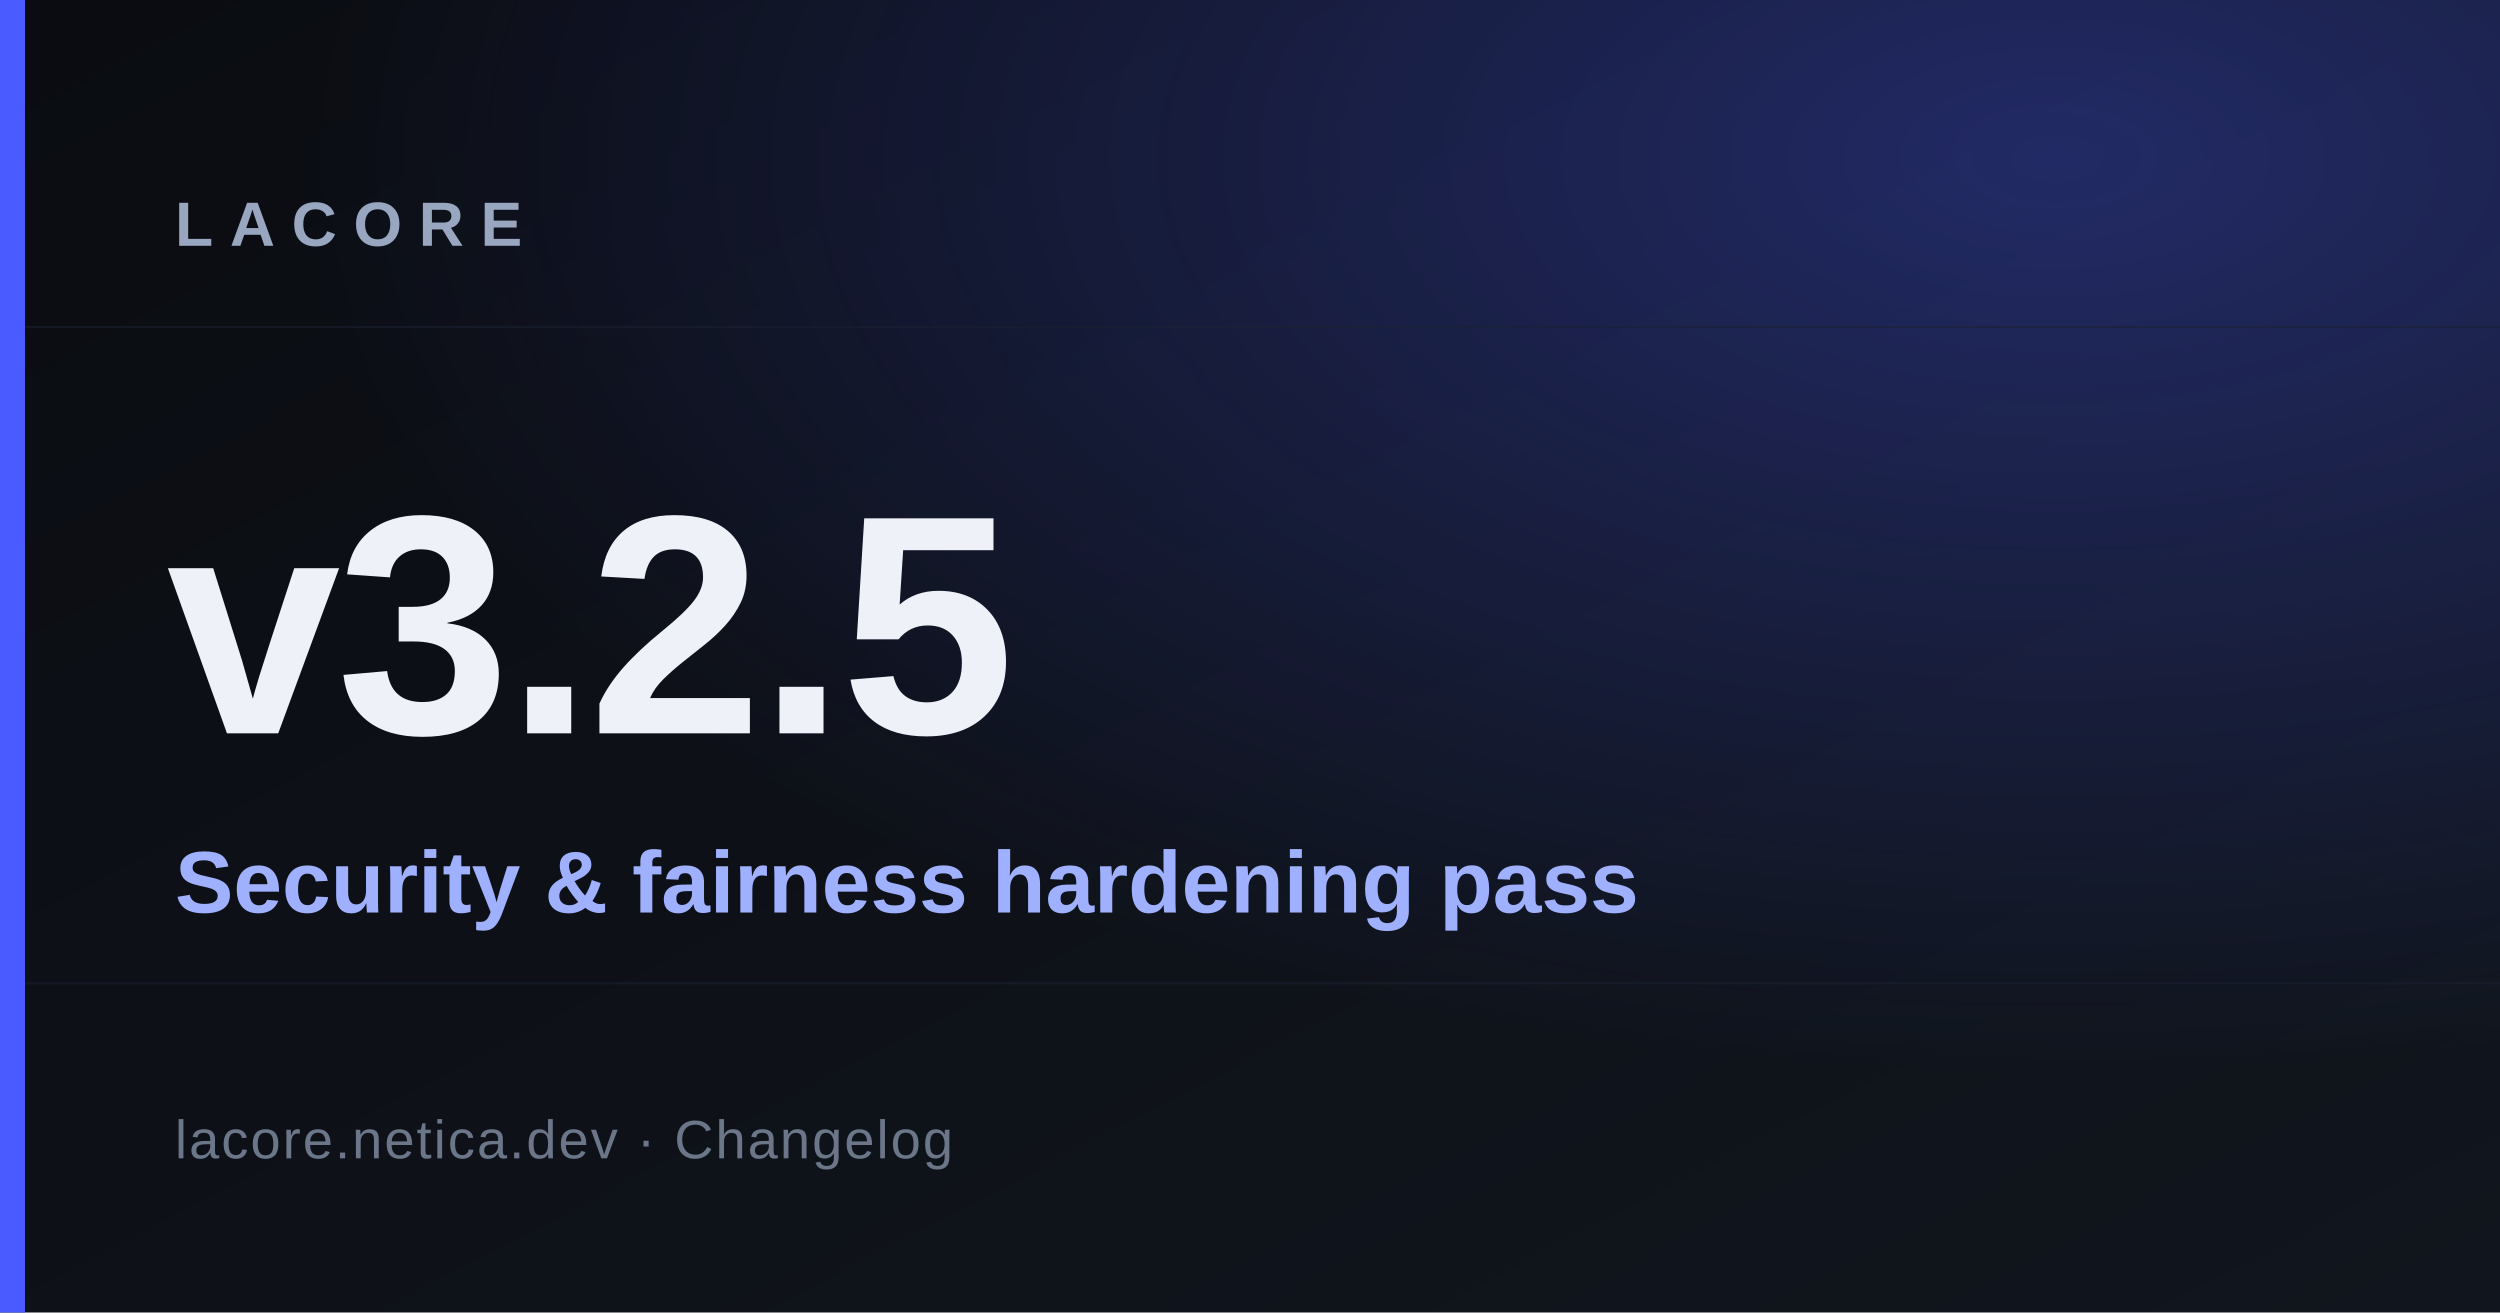
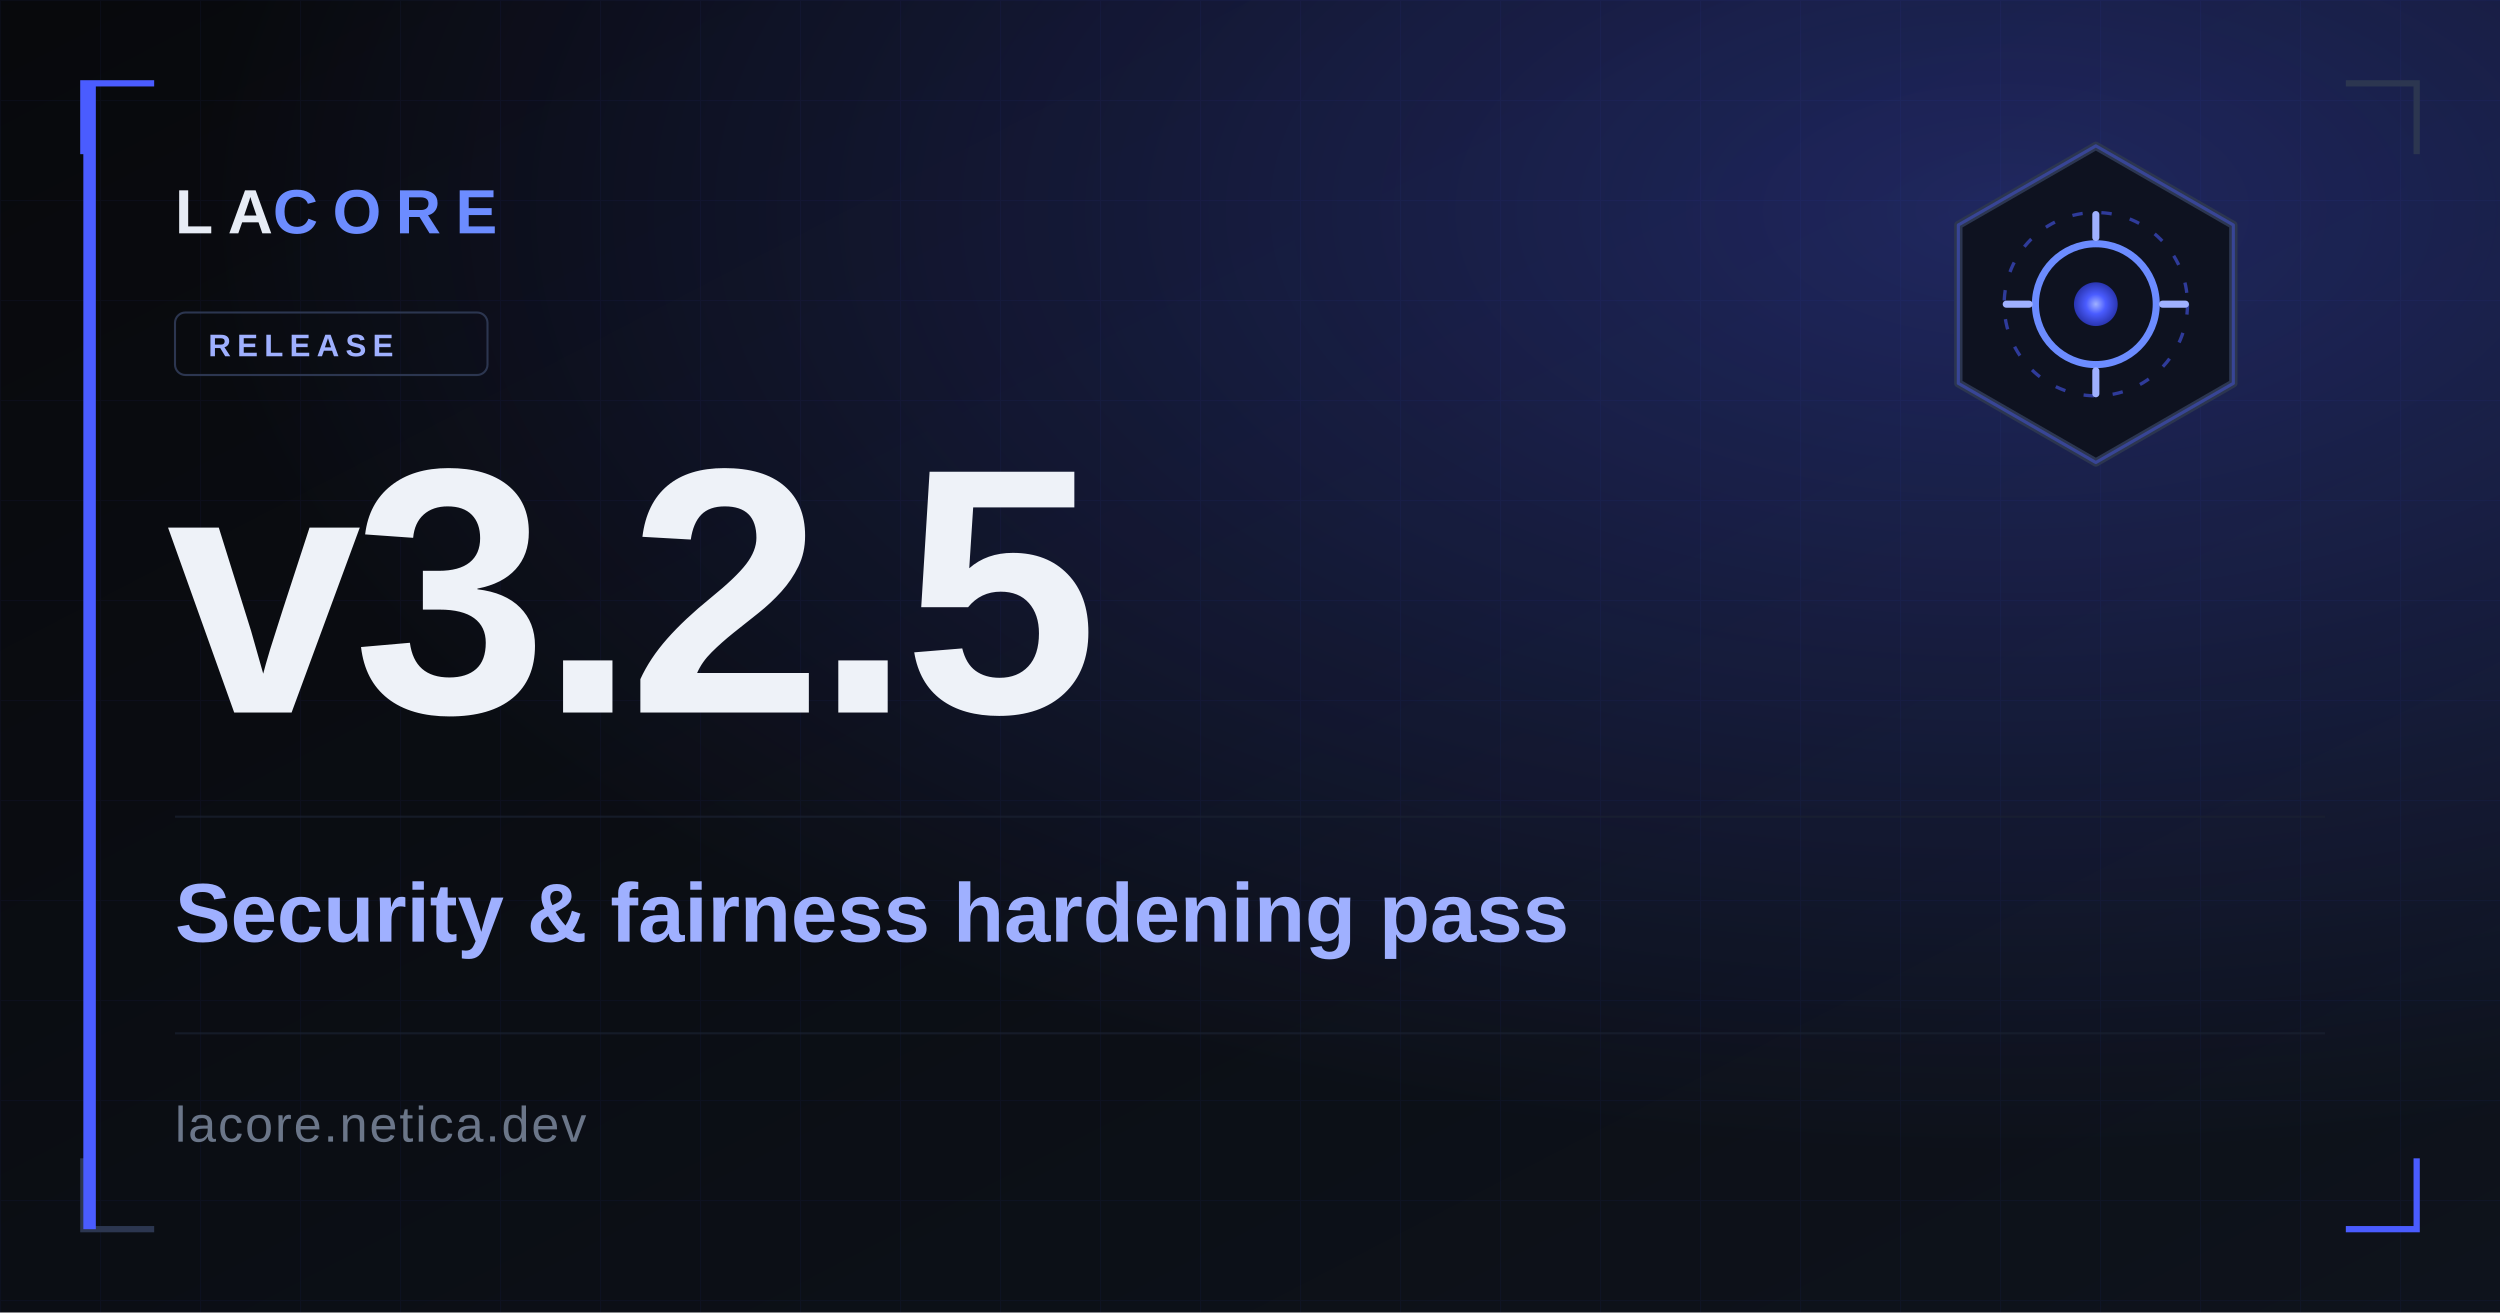
- <svg xmlns="http://www.w3.org/2000/svg" viewBox="0 0 1200 630" font-family="Segoe UI, system-ui, -apple-system, Arial, sans-serif">
+ <svg xmlns="http://www.w3.org/2000/svg" viewBox="0 0 1200 630" font-family="'Chakra Petch', 'Segoe UI', system-ui, -apple-system, Arial, sans-serif">
  <defs>
    <linearGradient id="bg" x1="0" y1="0" x2="1" y2="1">
-       <stop offset="0" stop-color="#0a0c11" />
-       <stop offset="1" stop-color="#11161e" />
+       <stop offset="0" stop-color="#08090c" />
+       <stop offset="1" stop-color="#0e131c" />
    </linearGradient>
-     <radialGradient id="glow" cx="0.82" cy="0.12" r="0.7">
-       <stop offset="0" stop-color="#4a5cff" stop-opacity="0.34" />
+     <radialGradient id="glow" cx="0.8" cy="0.16" r="0.72">
+       <stop offset="0" stop-color="#4a5cff" stop-opacity="0.32" />
      <stop offset="1" stop-color="#4a5cff" stop-opacity="0" />
    </radialGradient>
+     <radialGradient id="core" cx="0.5" cy="0.5" r="0.5">
+       <stop offset="0" stop-color="#9fb0ff" />
+       <stop offset="0.45" stop-color="#4a5cff" />
+       <stop offset="1" stop-color="#2a35b0" />
+     </radialGradient>
+     <pattern id="grid" width="48" height="48" patternUnits="userSpaceOnUse">
+       <path d="M48 0H0V48" fill="none" stroke="#4a5cff" stroke-opacity="0.05" stroke-width="1" />
+     </pattern>
  </defs>
  <rect width="1200" height="630" fill="url(#bg)" />
+   <rect width="1200" height="630" fill="url(#grid)" />
  <rect width="1200" height="630" fill="url(#glow)" />
-   <g stroke="#1a2131" stroke-width="1" opacity="0.55">
-     <line x1="0" y1="157" x2="1200" y2="157" />
-     <line x1="0" y1="472" x2="1200" y2="472" />
+   <g stroke="#4a5cff" stroke-width="3" fill="none">
+     <path d="M40 74 V40 H74" />
+     <path d="M1160 556 V590 H1126" />
  </g>
-   <rect x="0" y="0" width="12" height="630" fill="#4a5cff" />
-   <text x="84" y="118" fill="#98a6c0" font-size="30" font-weight="700" letter-spacing="8">LACORE</text>
-   <text x="80" y="352" fill="#eef2f8" font-size="150" font-weight="800" letter-spacing="-2">v3.2.5</text>
-   <text x="84" y="438" fill="#9fb0ff" font-size="42" font-weight="600">Security &amp; fairness hardening pass</text>
-   <text x="84" y="556" fill="#6b7689" font-size="26" font-weight="500" letter-spacing="1">lacore.netica.dev  ·  Changelog</text>
+   <g stroke="#2c3650" stroke-width="3" fill="none">
+     <path d="M1160 74 V40 H1126" />
+     <path d="M40 556 V590 H74" />
+   </g>
+   <rect x="40" y="40" width="6" height="550" fill="#4a5cff" />
+   <g transform="translate(1006 150)">
+     <g transform="translate(-90 -90)">
+       <polygon points="90,10 156,48 156,124 90,162 24,124 24,48" fill="#0e1220" stroke="#2c3650" stroke-width="4" stroke-linejoin="round" />
+       <polygon points="90,10 156,48 156,124 90,162 24,124 24,48" fill="none" stroke="#4a5cff" stroke-width="1.5" stroke-linejoin="round" opacity="0.4" />
+       <circle cx="90" cy="86" r="44" fill="none" stroke="#4a5cff" stroke-width="1.6" stroke-dasharray="5 9" opacity="0.55" />
+       <circle cx="90" cy="86" r="29" fill="none" stroke="#6c8cff" stroke-width="3.4" />
+       <circle cx="90" cy="86" r="10.5" fill="url(#core)" />
+       <g stroke="#9fb0ff" stroke-width="3.4" stroke-linecap="round">
+         <line x1="90" y1="43" x2="90" y2="54" />
+         <line x1="90" y1="118" x2="90" y2="129" />
+         <line x1="47" y1="86" x2="58" y2="86" />
+         <line x1="122" y1="86" x2="133" y2="86" />
+       </g>
+     </g>
+   </g>
+   <g stroke="#1a2131" stroke-width="1" opacity="0.7">
+     <line x1="84" y1="392" x2="1116" y2="392" />
+     <line x1="84" y1="496" x2="1116" y2="496" />
+   </g>
+   <text x="84" y="112" fill="#e7ecf5" font-size="30" font-weight="700" letter-spacing="7">LA<tspan fill="#6c8cff">CORE</tspan>
+   </text>
+   <g>
+     <rect x="84" y="150" width="150" height="30" rx="5" fill="none" stroke="#2c3650" />
+     <text x="100" y="171" fill="#9fb0ff" font-size="15" font-weight="700" letter-spacing="3">RELEASE</text>
+   </g>
+   <text x="80" y="342" fill="#eef2f8" font-size="168" font-weight="700" letter-spacing="-4">v3.2.5</text>
+   <text x="84" y="452" fill="#9fb0ff" font-size="40" font-weight="600">Security &amp; fairness hardening pass</text>
+   <text x="84" y="548" fill="#6b7689" font-size="24" font-weight="500" letter-spacing="1">lacore.netica.dev</text>
+   <text x="1116" y="548" fill="#4d5872" font-size="22" font-weight="500" letter-spacing="2" text-anchor="end" />
</svg>
